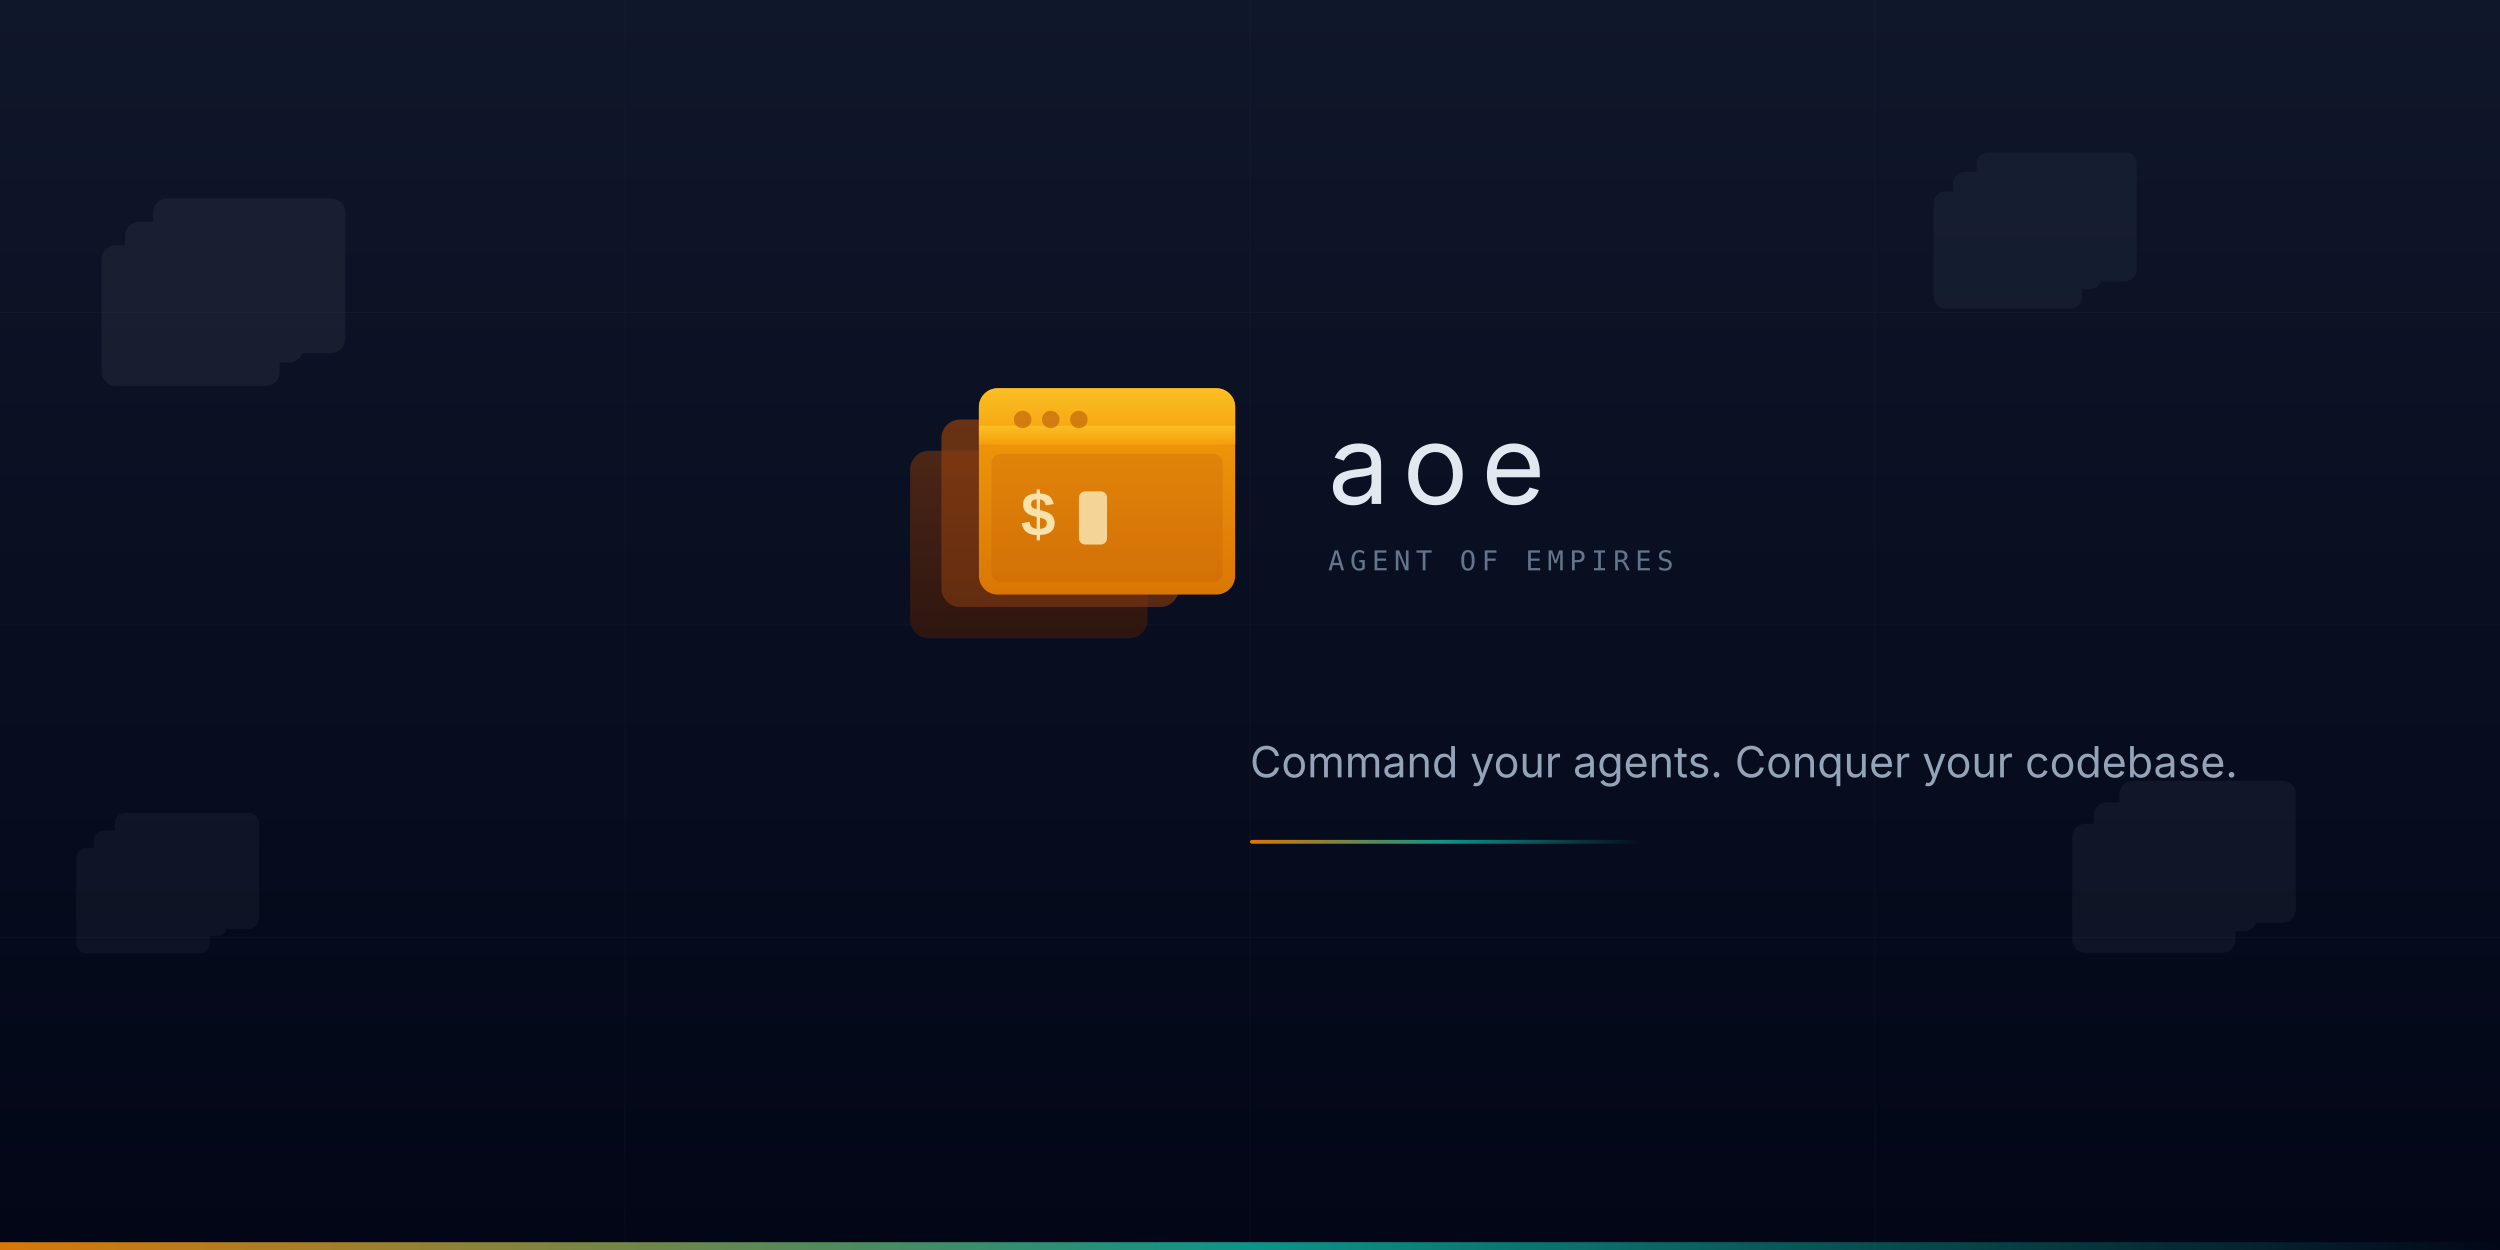
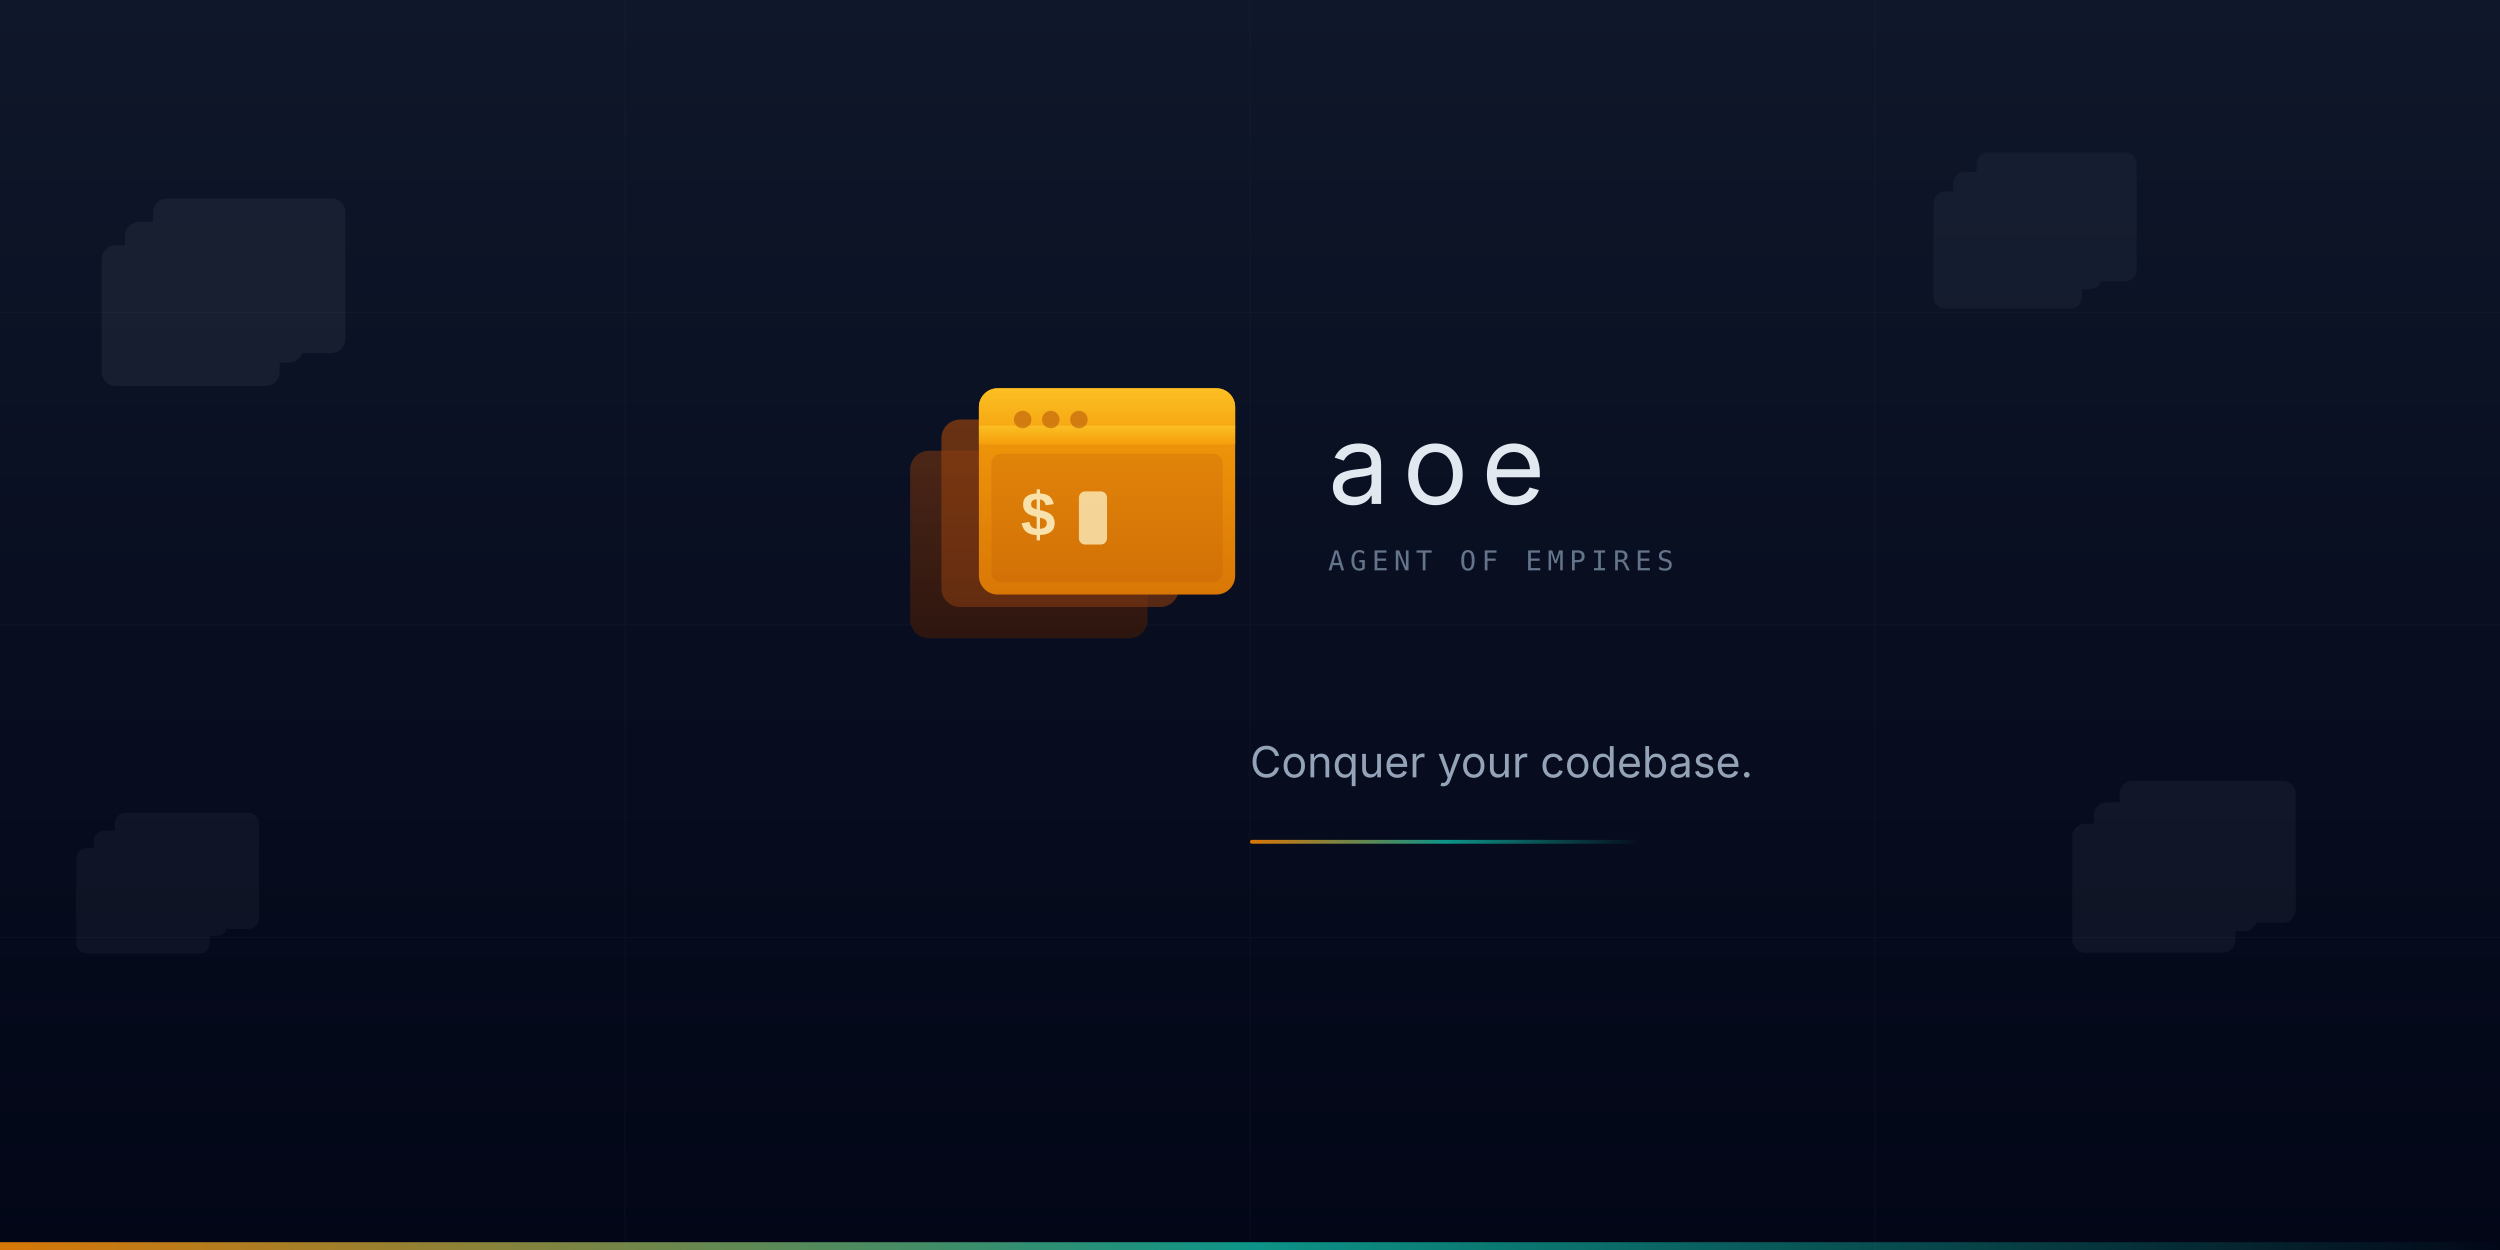
<svg xmlns="http://www.w3.org/2000/svg" width="1280" height="640" viewBox="0 0 1280 640">
  <defs>
    <linearGradient id="bg" x1="0" y1="0" x2="0" y2="1">
      <stop offset="0%" stop-color="#0f172a" />
      <stop offset="100%" stop-color="#020617" />
    </linearGradient>
    <linearGradient id="win-back" x1="0" y1="0" x2="0" y2="1">
      <stop offset="0%" stop-color="#78350f" />
      <stop offset="100%" stop-color="#451a03" />
    </linearGradient>
    <linearGradient id="win-mid" x1="0" y1="0" x2="0" y2="1">
      <stop offset="0%" stop-color="#92400e" />
      <stop offset="100%" stop-color="#78350f" />
    </linearGradient>
    <linearGradient id="win-front" x1="0" y1="0" x2="0" y2="1">
      <stop offset="0%" stop-color="#f59e0b" />
      <stop offset="100%" stop-color="#d97706" />
    </linearGradient>
    <linearGradient id="titlebar" x1="0" y1="0" x2="0" y2="1">
      <stop offset="0%" stop-color="#fbbf24" />
      <stop offset="100%" stop-color="#f59e0b" />
    </linearGradient>
    <linearGradient id="accent-line" x1="0" y1="0" x2="1" y2="0">
      <stop offset="0%" stop-color="#d97706" />
      <stop offset="50%" stop-color="#0d9488" />
      <stop offset="100%" stop-color="#0d9488" stop-opacity="0" />
    </linearGradient>
  </defs>
  <rect width="1280" height="640" fill="url(#bg)" />
  <g stroke="#334155" stroke-width="0.5" opacity="0.12">
    <line x1="0" y1="160" x2="1280" y2="160" />
    <line x1="0" y1="320" x2="1280" y2="320" />
    <line x1="0" y1="480" x2="1280" y2="480" />
    <line x1="320" y1="0" x2="320" y2="640" />
    <line x1="640" y1="0" x2="640" y2="640" />
    <line x1="960" y1="0" x2="960" y2="640" />
  </g>
  <g transform="translate(40, 80) scale(1.2)" opacity="0.08">
    <rect x="10" y="38" width="76" height="60" rx="6" fill="#94a3b8" />
    <rect x="20" y="28" width="76" height="60" rx="6" fill="#94a3b8" />
    <rect x="32" y="18" width="82" height="66" rx="6" fill="#94a3b8" />
  </g>
  <g transform="translate(980, 60) scale(1.0)" opacity="0.06">
    <rect x="10" y="38" width="76" height="60" rx="6" fill="#94a3b8" />
    <rect x="20" y="28" width="76" height="60" rx="6" fill="#94a3b8" />
    <rect x="32" y="18" width="82" height="66" rx="6" fill="#94a3b8" />
  </g>
  <g transform="translate(30, 400) scale(0.9)" opacity="0.06">
    <rect x="10" y="38" width="76" height="60" rx="6" fill="#94a3b8" />
    <rect x="20" y="28" width="76" height="60" rx="6" fill="#94a3b8" />
    <rect x="32" y="18" width="82" height="66" rx="6" fill="#94a3b8" />
  </g>
  <g transform="translate(1050, 380) scale(1.1)" opacity="0.07">
    <rect x="10" y="38" width="76" height="60" rx="6" fill="#94a3b8" />
    <rect x="20" y="28" width="76" height="60" rx="6" fill="#94a3b8" />
    <rect x="32" y="18" width="82" height="66" rx="6" fill="#94a3b8" />
  </g>
  <g transform="translate(450, 170) scale(1.6)">
    <rect x="10" y="38" width="76" height="60" rx="6" fill="url(#win-back)" opacity="0.6" />
    <rect x="20" y="28" width="76" height="60" rx="6" fill="url(#win-mid)" opacity="0.7" />
    <g>
      <rect x="32" y="18" width="82" height="66" rx="6" fill="url(#win-front)" />
      <rect x="32" y="18" width="82" height="18" rx="6" fill="url(#titlebar)" />
      <rect x="32" y="30" width="82" height="6" fill="url(#titlebar)" />
      <circle cx="46" cy="28" r="2.8" fill="#b45309" opacity="0.55" />
      <circle cx="55" cy="28" r="2.8" fill="#b45309" opacity="0.55" />
      <circle cx="64" cy="28" r="2.8" fill="#b45309" opacity="0.55" />
      <rect x="36" y="39" width="74" height="41" rx="3" fill="#b45309" opacity="0.22" />
      <text x="45" y="65" font-family="'Courier New', monospace" font-size="20" font-weight="bold" fill="#fef3c7" opacity="0.85">$</text>
      <rect x="64" y="51" width="9" height="17" rx="2" fill="#fef3c7" opacity="0.75" />
    </g>
  </g>
  <text x="680" y="258" font-family="'Satoshi', 'DM Sans', 'Inter', system-ui, sans-serif" font-size="56" font-weight="400" fill="#e2e8f0" letter-spacing="0.12em">aoe</text>
  <text x="680" y="292" font-family="'JetBrains Mono', 'SF Mono', monospace" font-size="14" fill="#64748b" letter-spacing="0.2em">AGENT OF EMPIRES</text>
-   <text x="640" y="398" font-family="'DM Sans', 'Inter', system-ui, sans-serif" font-size="22" fill="#94a3b8">Command your agents. Conquer your codebase.</text>
+   <text x="640" y="398" font-family="'DM Sans', 'Inter', system-ui, sans-serif" font-size="22" fill="#94a3b8">Conquer your codebase.</text>
  <rect x="640" y="430" width="200" height="2" fill="url(#accent-line)" rx="1" />
  <rect x="0" y="636" width="1280" height="4" fill="url(#accent-line)" />
</svg>
